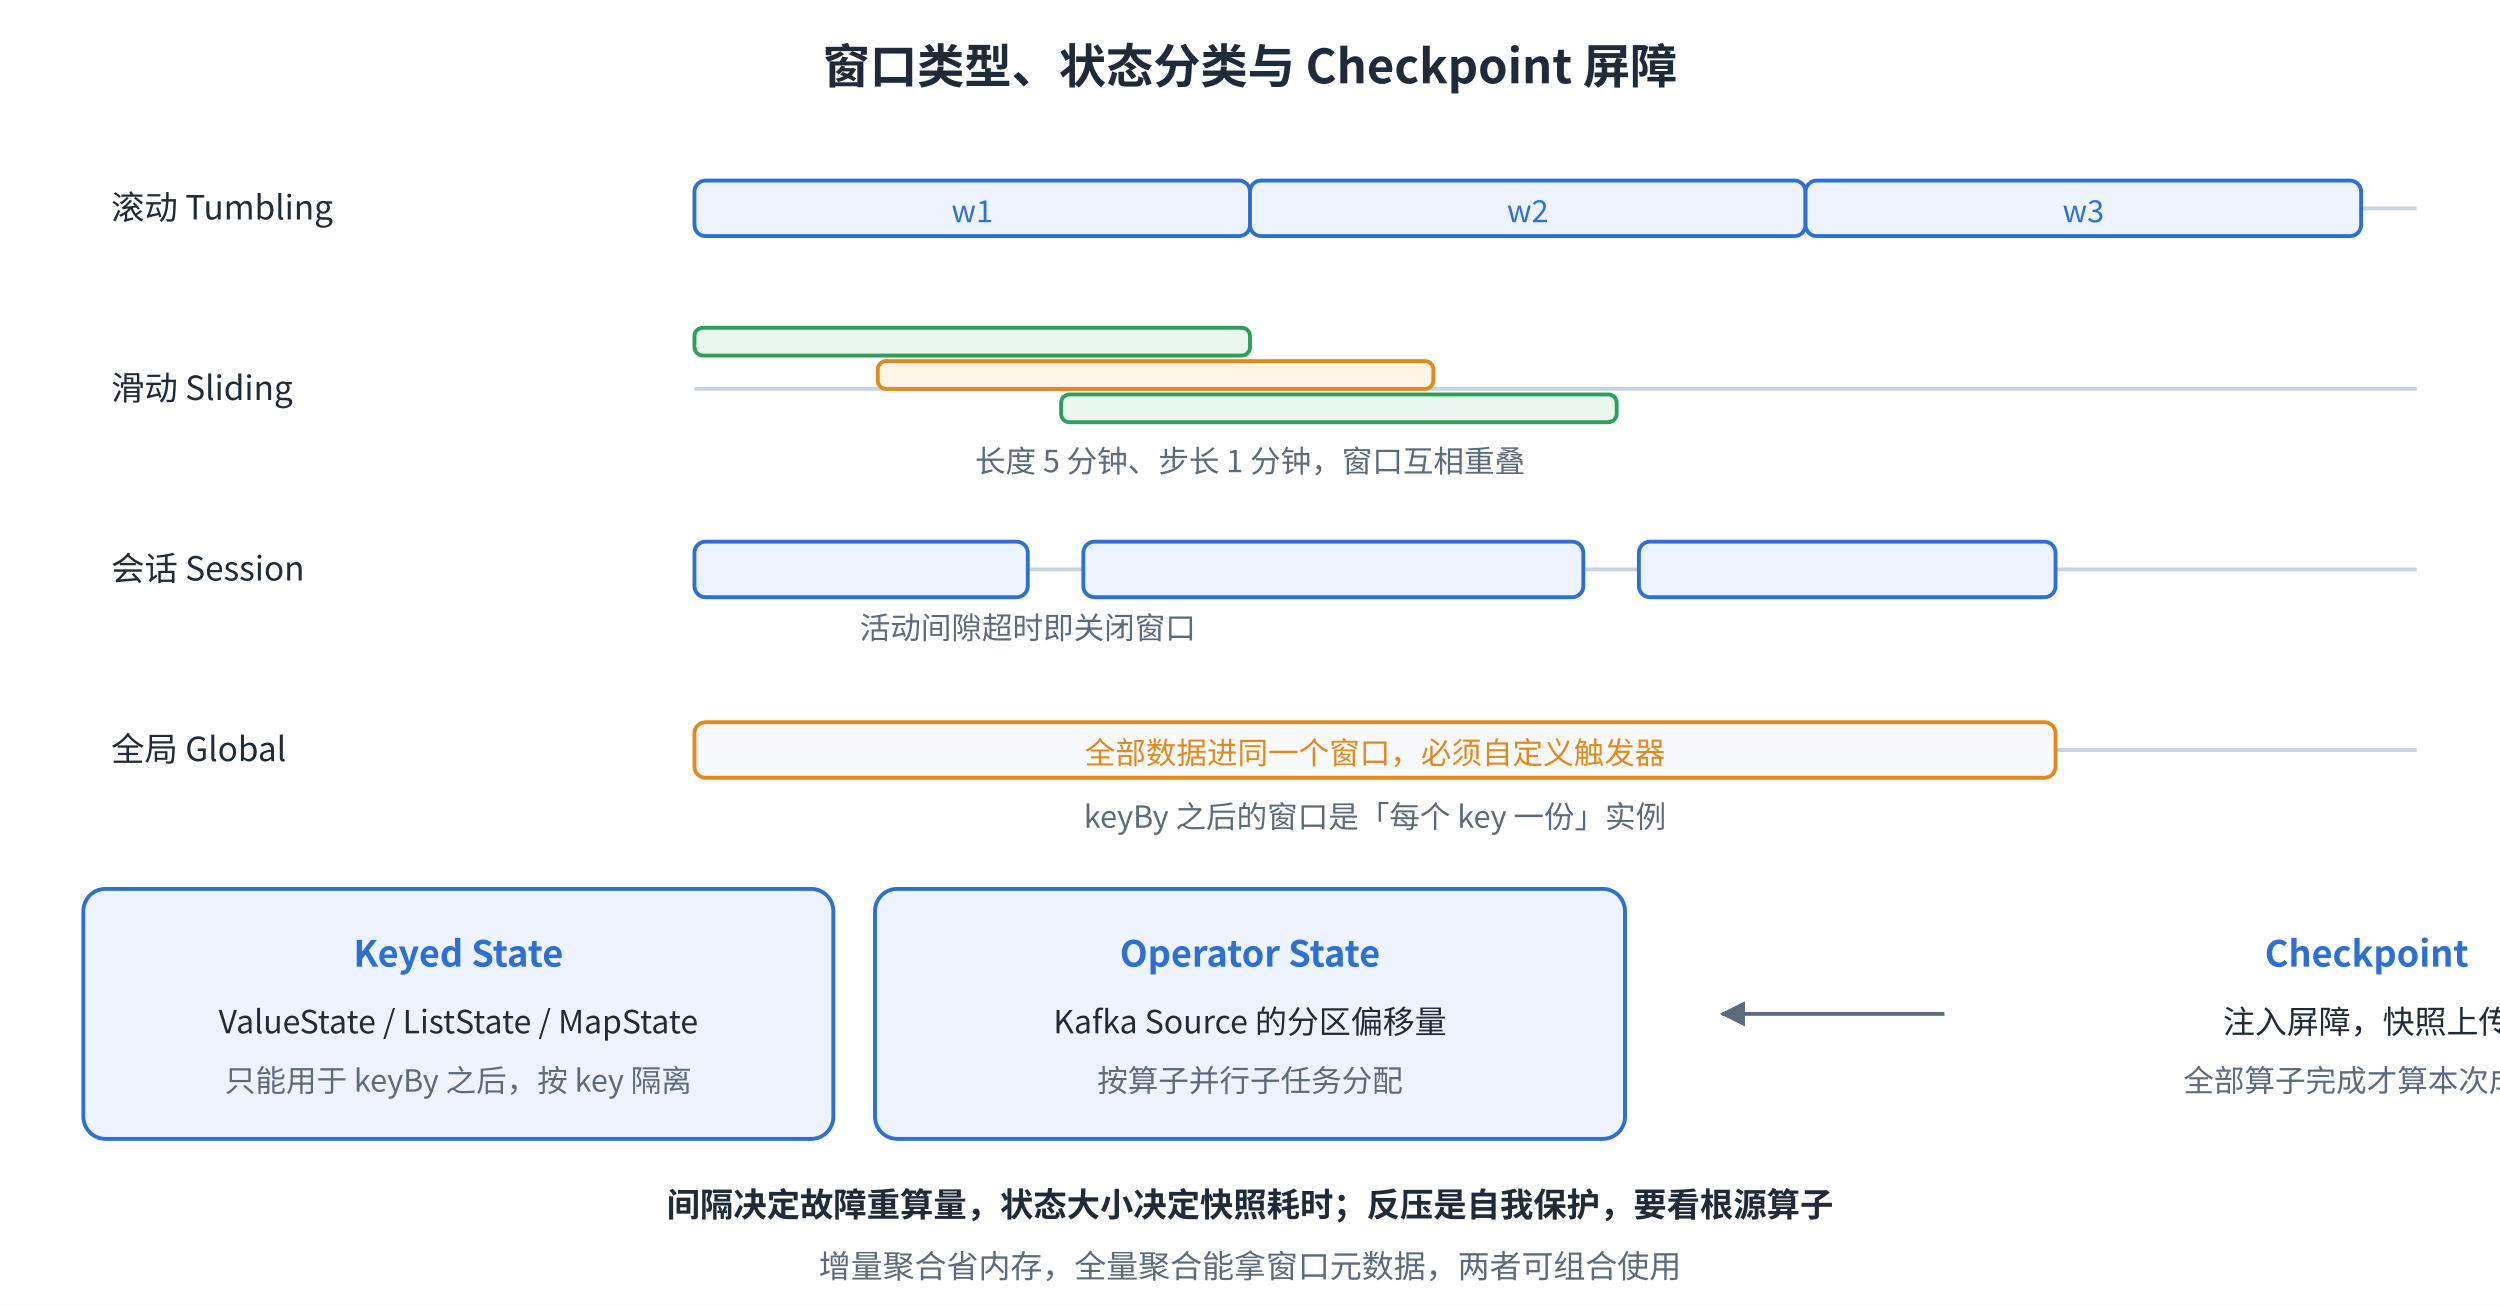
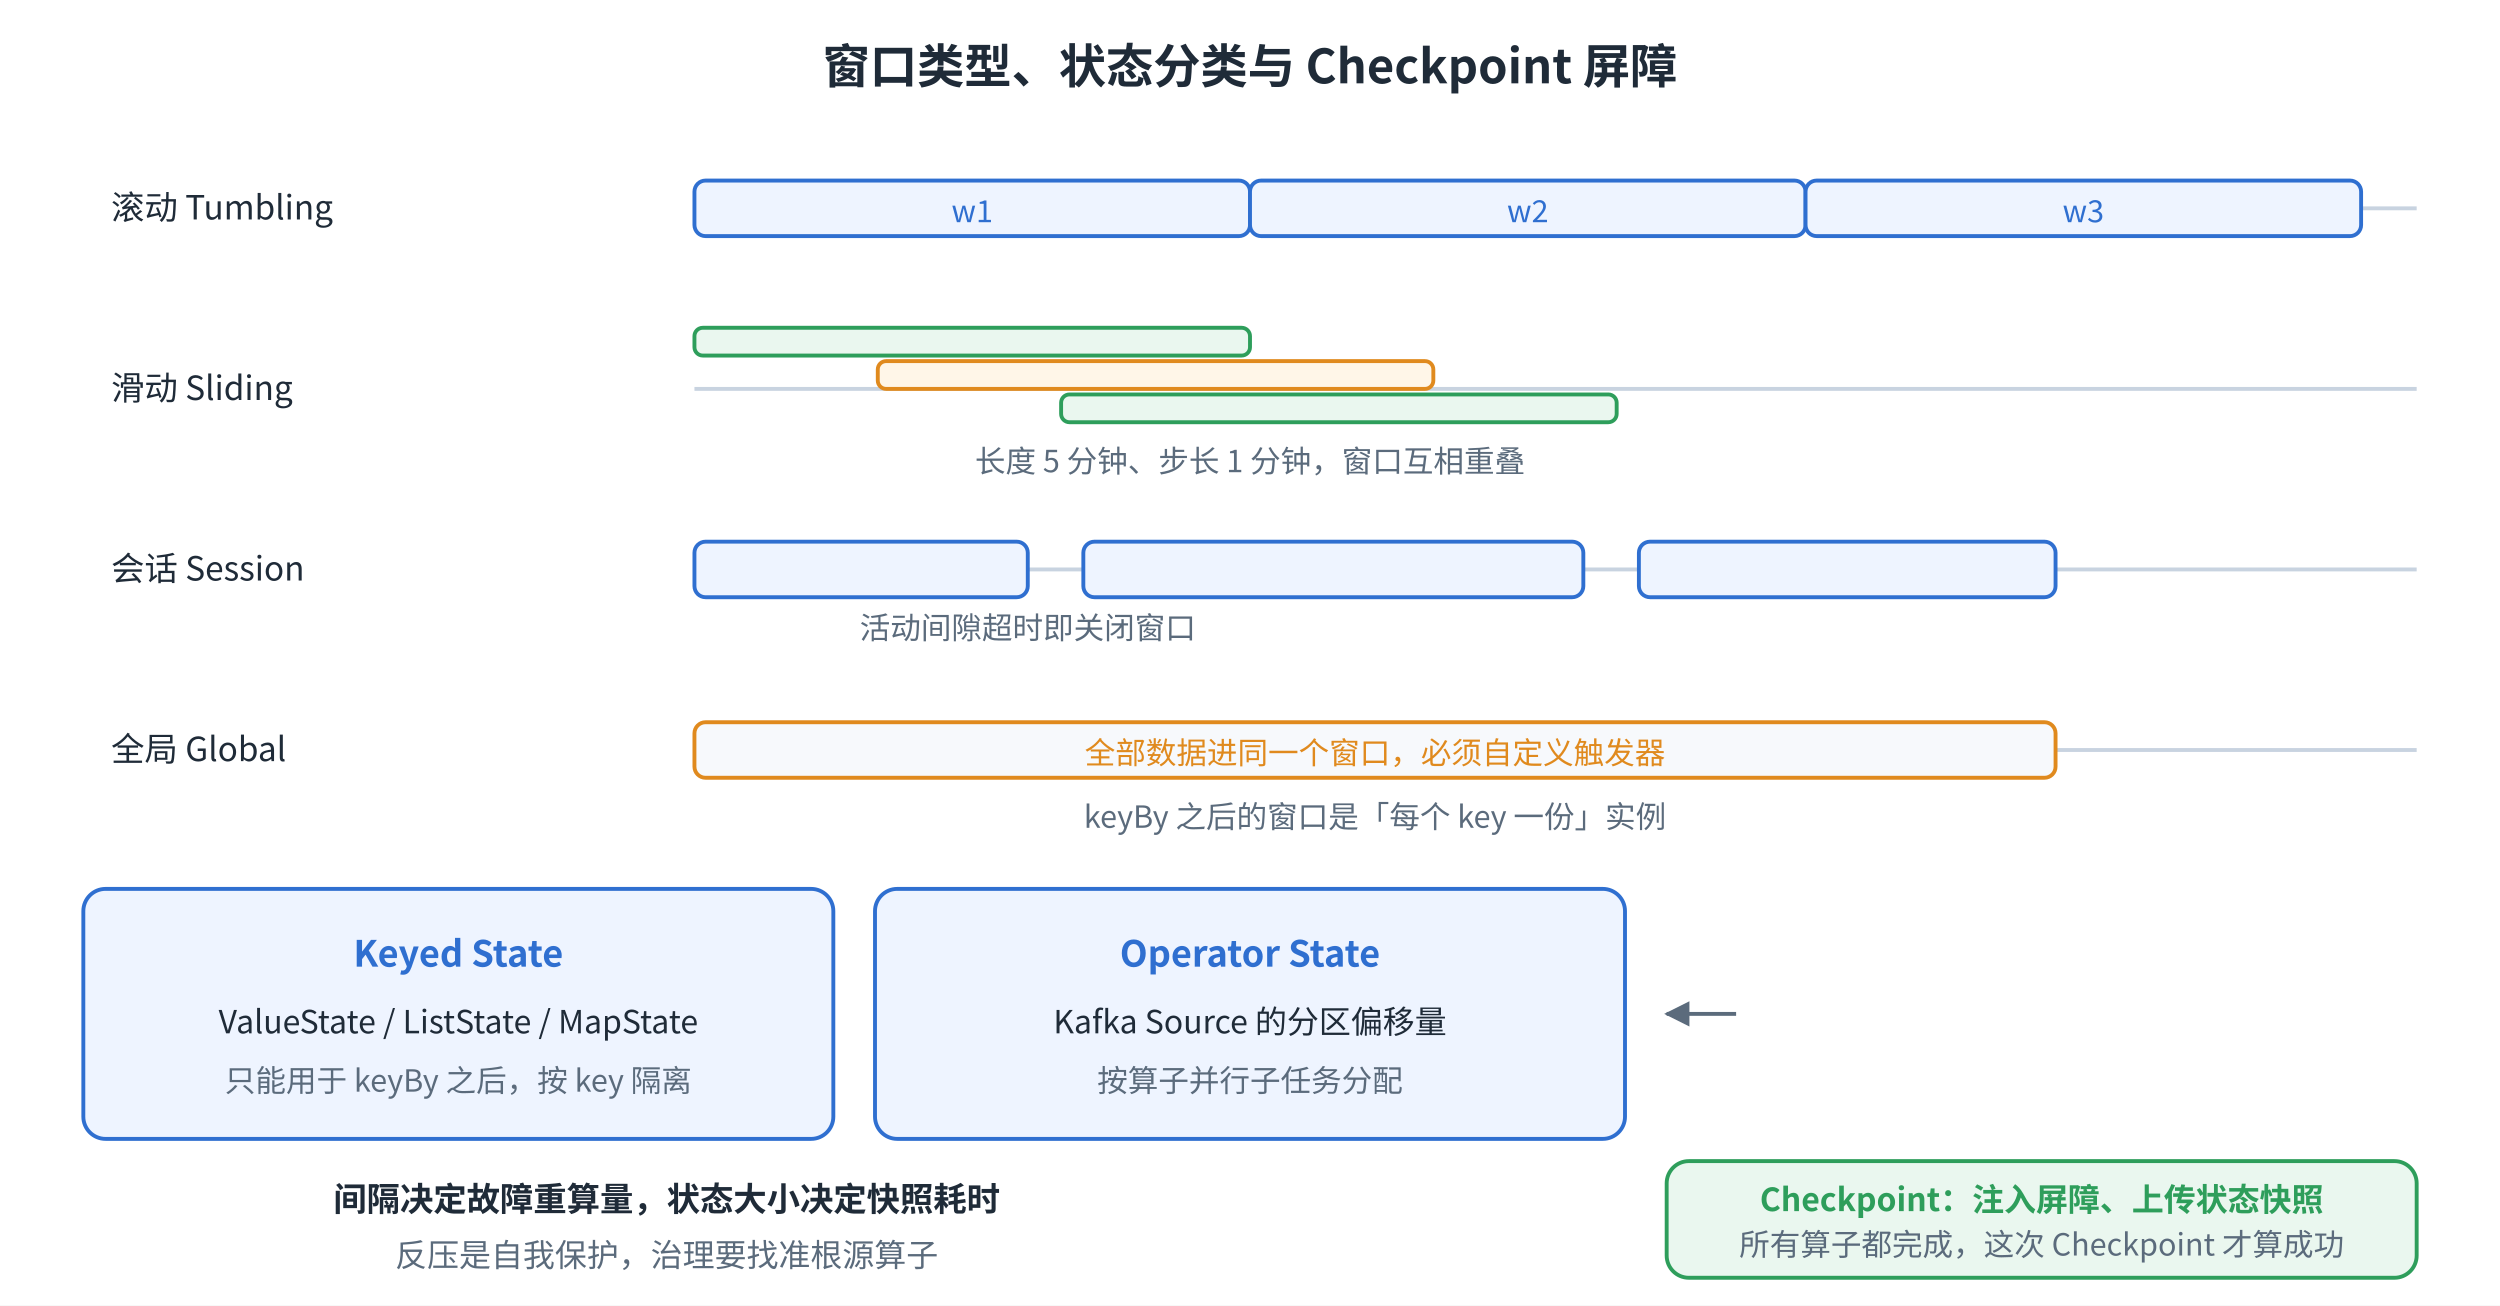
<svg xmlns="http://www.w3.org/2000/svg" width="900" height="470" viewBox="0 0 900 470" font-family="Source Han Sans SC, Noto Sans CJK SC, DejaVu Sans, sans-serif">
  <rect width="900" height="470" fill="#ffffff" />
  <defs>
    <marker id="ah" viewBox="0 0 10 10" refX="9" refY="5" markerWidth="6.5" markerHeight="6.5" orient="auto-start-reverse">
      <path d="M 0 0 L 10 5 L 0 10 z" fill="#5b6b7c" />
    </marker>
  </defs>
  <text x="450" y="30" text-anchor="middle" font-size="17" font-weight="700" fill="#1f2b38">窗口类型、状态分类与 Checkpoint 屏障</text>
  <line x1="250" y1="75" x2="870" y2="75" stroke="#c8d3e0" stroke-width="1.4" />
  <text x="40" y="79" font-size="12" fill="#1f2b38">滚动 Tumbling</text>
  <rect x="250" y="65" width="200" height="20" rx="4" fill="#eef4ff" stroke="#2f6fd0" stroke-width="1.4" />
  <rect x="450" y="65" width="200" height="20" rx="4" fill="#eef4ff" stroke="#2f6fd0" stroke-width="1.4" />
  <rect x="650" y="65" width="200" height="20" rx="4" fill="#eef4ff" stroke="#2f6fd0" stroke-width="1.4" />
  <text x="350" y="80" text-anchor="middle" font-size="11" fill="#2f6fd0">w1</text>
  <text x="550" y="80" text-anchor="middle" font-size="11" fill="#2f6fd0">w2</text>
  <text x="750" y="80" text-anchor="middle" font-size="11" fill="#2f6fd0">w3</text>
  <line x1="250" y1="140" x2="870" y2="140" stroke="#c8d3e0" stroke-width="1.4" />
  <text x="40" y="144" font-size="12" fill="#1f2b38">滑动 Sliding</text>
  <rect x="250" y="118" width="200" height="10" rx="3" fill="#eaf7ef" stroke="#2e9e5b" stroke-width="1.4" />
  <rect x="316" y="130" width="200" height="10" rx="3" fill="#fff6e8" stroke="#e08a1e" stroke-width="1.4" />
  <rect x="382" y="142" width="200" height="10" rx="3" fill="#eaf7ef" stroke="#2e9e5b" stroke-width="1.4" />
  <text x="450" y="170" text-anchor="middle" font-size="11" fill="#5b6b7c">长度 5 分钟、步长 1 分钟，窗口互相重叠</text>
  <line x1="250" y1="205" x2="870" y2="205" stroke="#c8d3e0" stroke-width="1.4" />
  <text x="40" y="209" font-size="12" fill="#1f2b38">会话 Session</text>
  <rect x="250" y="195" width="120" height="20" rx="4" fill="#eef4ff" stroke="#2f6fd0" stroke-width="1.4" />
  <rect x="390" y="195" width="180" height="20" rx="4" fill="#eef4ff" stroke="#2f6fd0" stroke-width="1.4" />
  <rect x="590" y="195" width="150" height="20" rx="4" fill="#eef4ff" stroke="#2f6fd0" stroke-width="1.4" />
  <text x="370" y="230" text-anchor="middle" font-size="11" fill="#5b6b7c">活动间隙超时即关闭窗口</text>
  <line x1="250" y1="270" x2="870" y2="270" stroke="#c8d3e0" stroke-width="1.4" />
  <text x="40" y="274" font-size="12" fill="#1f2b38">全局 Global</text>
  <rect x="250" y="260" width="490" height="20" rx="4" fill="#f7f9fc" stroke="#e08a1e" stroke-width="1.4" />
  <text x="495" y="275" text-anchor="middle" font-size="11" fill="#e08a1e">全部数据进同一个窗口，必须自定义触发器</text>
  <text x="495" y="298" text-anchor="middle" font-size="11" fill="#5b6b7c">keyBy 之后的窗口是「每个 key 一份」实例</text>
  <rect x="30" y="320" width="270" height="90" rx="8" fill="#eef4ff" stroke="#2f6fd0" stroke-width="1.4" />
  <text x="165" y="348" text-anchor="middle" font-size="13" font-weight="700" fill="#2f6fd0">Keyed State</text>
  <text x="165" y="372" text-anchor="middle" font-size="11.5" fill="#1f2b38">ValueState / ListState / MapState</text>
  <text x="165" y="393" text-anchor="middle" font-size="11" fill="#5b6b7c">只能用于 keyBy 之后，按 key 隔离</text>
  <rect x="315" y="320" width="270" height="90" rx="8" fill="#eef4ff" stroke="#2f6fd0" stroke-width="1.4" />
  <text x="450" y="348" text-anchor="middle" font-size="13" font-weight="700" fill="#2f6fd0">Operator State</text>
  <text x="450" y="372" text-anchor="middle" font-size="11.5" fill="#1f2b38">Kafka Source 的分区偏移量</text>
  <text x="450" y="393" text-anchor="middle" font-size="11" fill="#5b6b7c">按算子并行子任务分配</text>
-   <text x="852" y="348" text-anchor="middle" font-size="13" font-weight="700" fill="#2f6fd0">Checkpoint</text>
-   <line x1="700" y1="365" x2="620" y2="365" stroke="#5b6b7c" stroke-width="1.4" marker-end="url(#ah)" />
-   <text x="852" y="372" text-anchor="middle" font-size="11.5" fill="#1f2b38">注入屏障，快照上传</text>
-   <text x="852" y="393" text-anchor="middle" font-size="11" fill="#5b6b7c">全部算子完成才算本次成功</text>
-   <text x="450" y="438" text-anchor="middle" font-size="12" font-weight="700" fill="#1f2b38">间隔决定故障重算量，状态大小决定快照耗时；反压是自我保护，要看根源算子</text>
-   <text x="450" y="460" text-anchor="middle" font-size="11.5" fill="#5b6b7c">增量聚合省内存，全量聚合能拿窗口元数据，两者可组合使用</text>
+   <line x1="625" y1="365" x2="600" y2="365" stroke="#5b6b7c" stroke-width="1.4" marker-end="url(#ah)" />
+   <rect x="600" y="418" width="270" height="42" rx="8" fill="#eaf7ef" stroke="#2e9e5b" stroke-width="1.4" />
+   <text x="735" y="436" text-anchor="middle" font-size="11.5" font-weight="700" fill="#2e9e5b">Checkpoint：注入屏障、上传状态快照</text>
+   <text x="735" y="452" text-anchor="middle" font-size="11" fill="#5b6b7c">所有算子都完成，这次 Checkpoint 才算成功</text>
+   <text x="240" y="436" text-anchor="middle" font-size="12" font-weight="700" fill="#1f2b38">间隔决定故障重算量，状态大小决定快照耗时</text>
+   <text x="240" y="456" text-anchor="middle" font-size="11.5" fill="#5b6b7c">反压是自我保护，治理要找准根源算子</text>
</svg>
